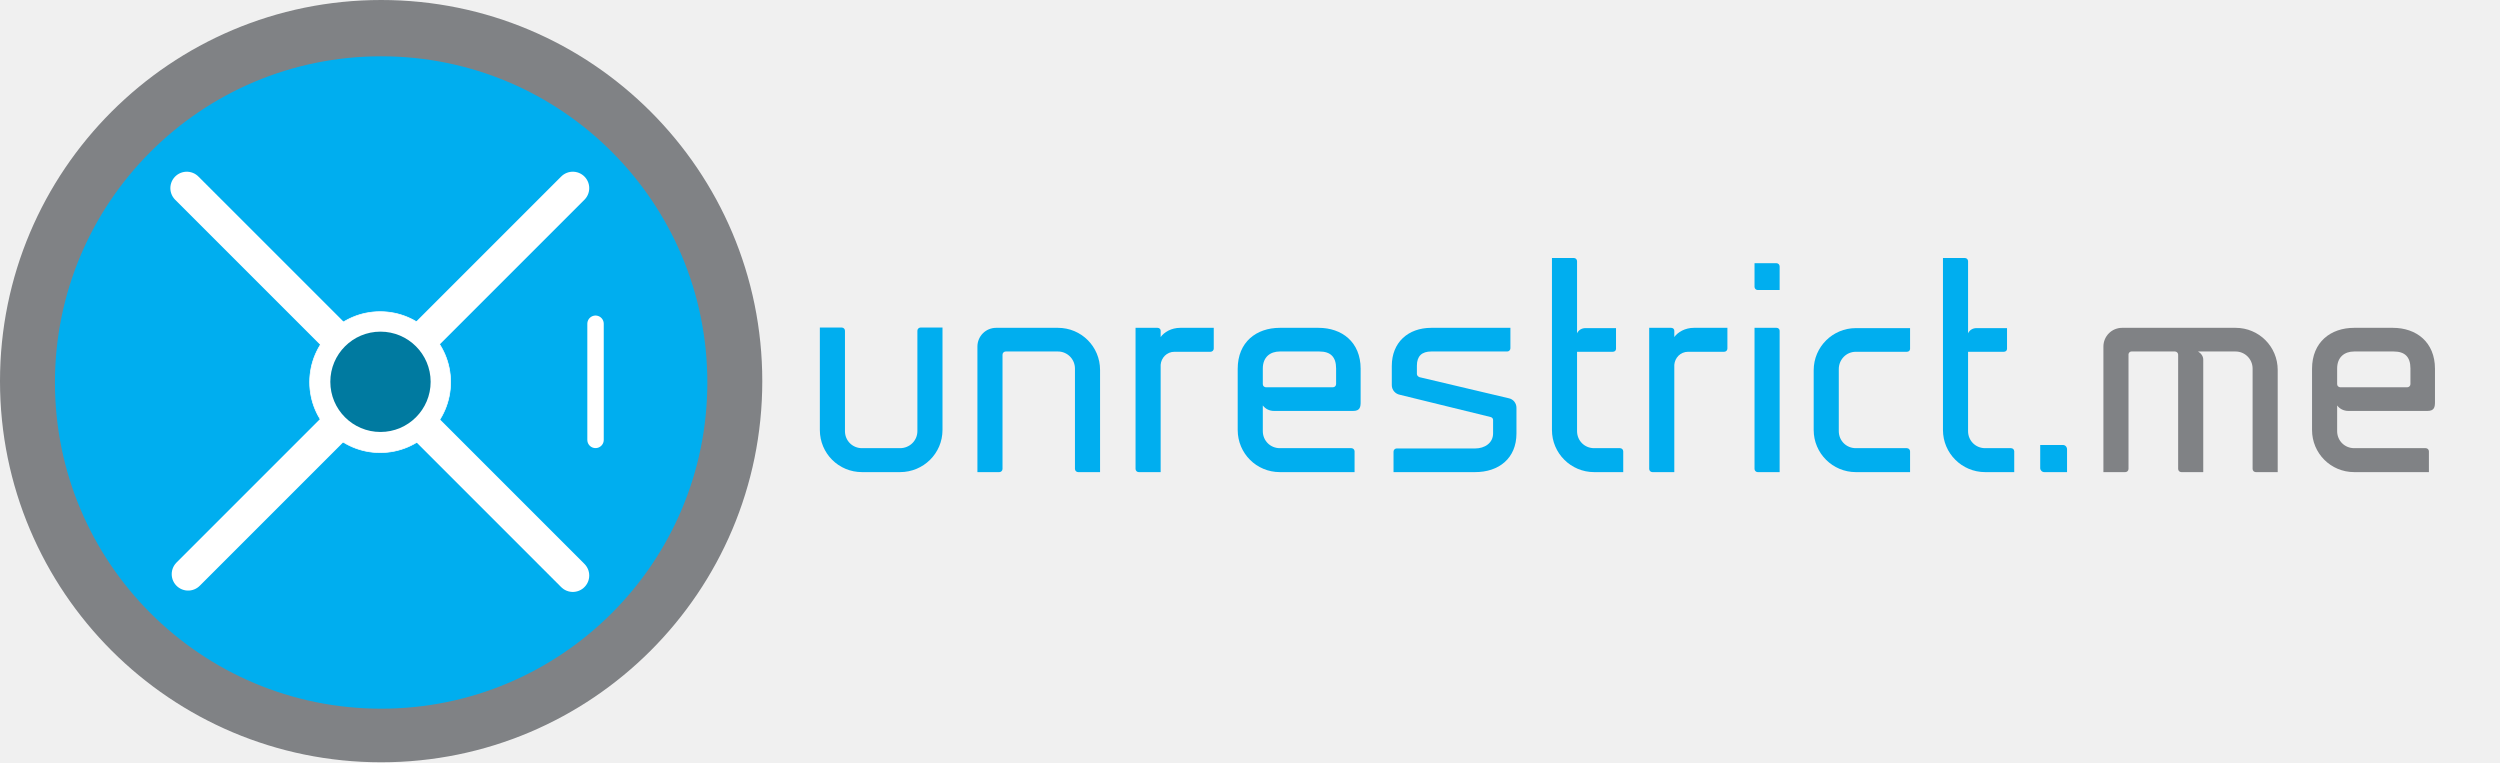
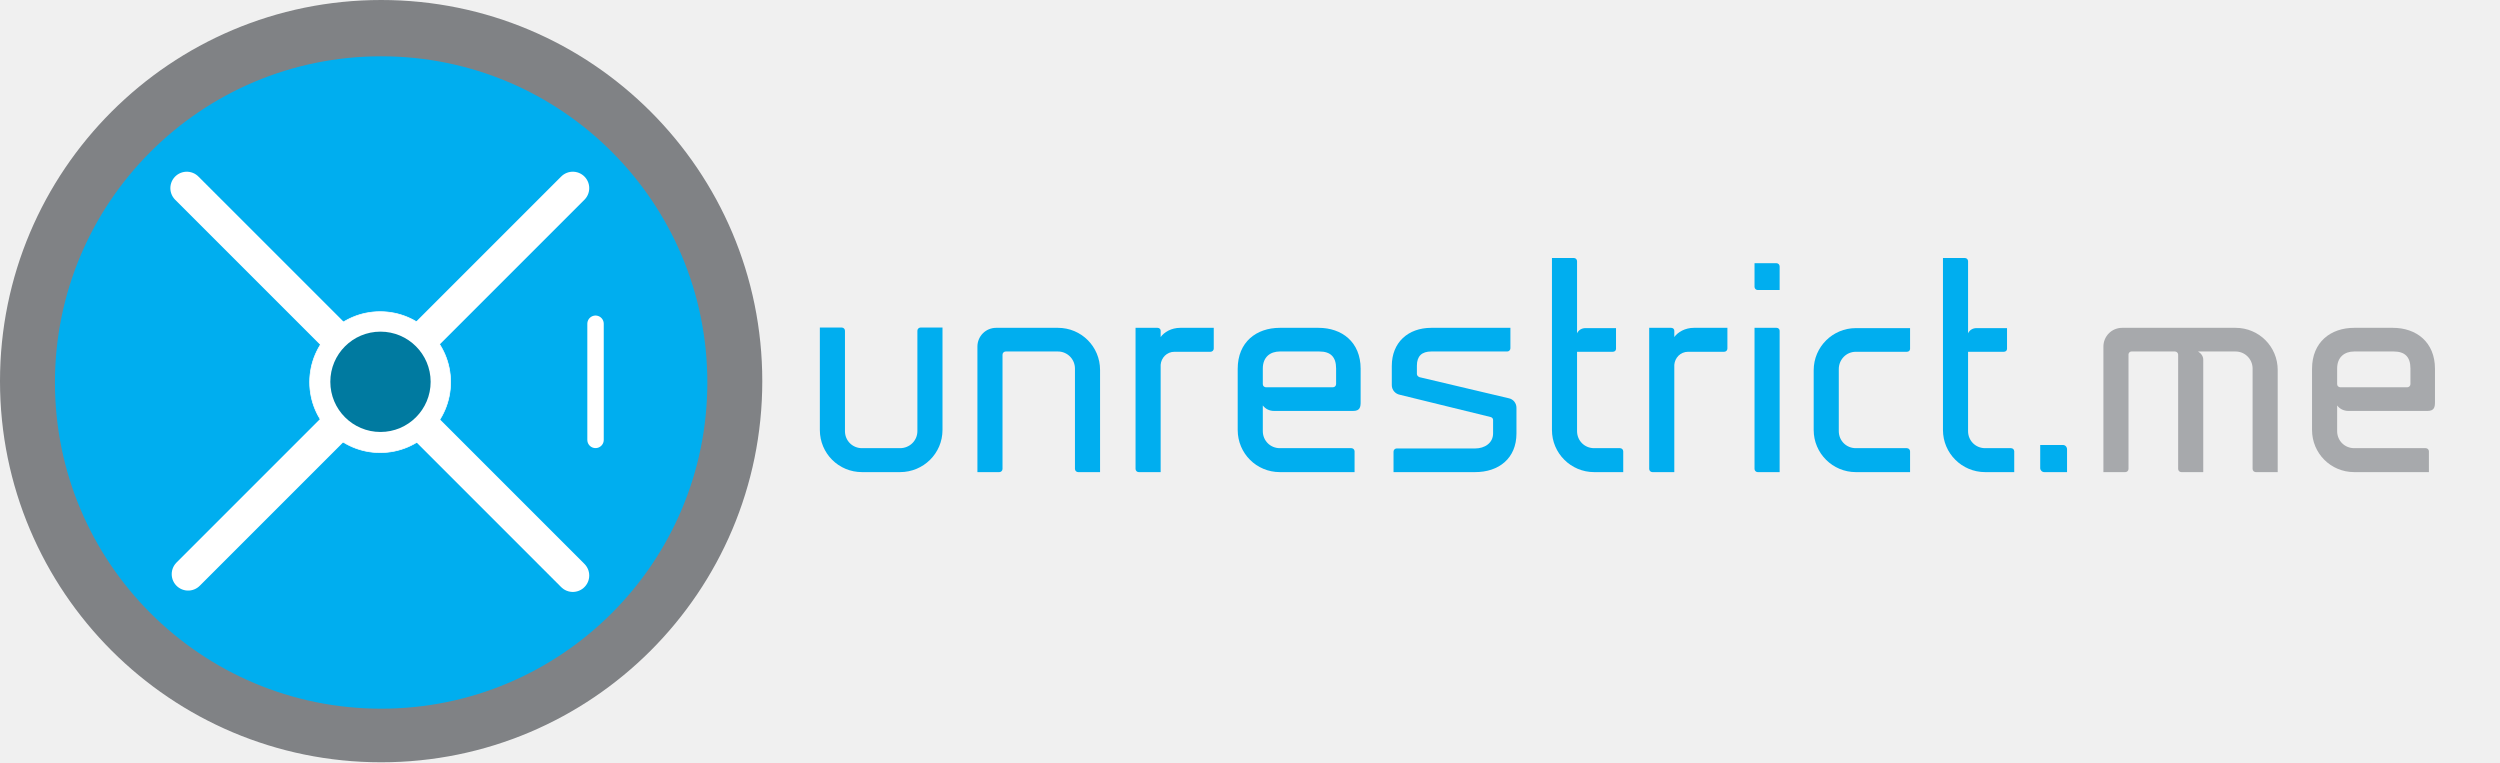
<svg xmlns="http://www.w3.org/2000/svg" version="1.1" id="Layer_1" x="0px" y="0px" width="3500px" height="1067px" viewBox="0 0 3500 1067" enable-background="new 0 0 3500 1067" xml:space="preserve">
  <g>
    <path fill="#00AEEF" d="M1178.5,458.554c2.424,0,4.444,2.02,4.444,4.444v140.594c0,13.333,10.504,23.837,23.836,23.837h53.329   c13.332,0,24.24-10.504,24.24-23.837V462.998c0-2.424,2.02-4.444,4.444-4.444h30.704v143.423c0,32.725-26.664,58.984-59.389,58.984   h-53.329c-32.725,0-58.985-26.26-58.985-58.984V458.554H1178.5z" />
    <path fill="#00AEEF" d="M1540.081,517.943v143.018h-30.705c-2.424,0-4.444-2.02-4.444-4.443V515.923   c0-12.928-10.504-23.836-23.836-23.836h-73.125c-2.424,0-4.444,2.02-4.444,4.444v159.987c0,2.424-2.02,4.443-4.444,4.443h-30.705   V485.218c0-14.544,11.716-26.26,26.261-26.26h86.458C1513.82,458.958,1540.081,485.218,1540.081,517.943z" />
    <path fill="#00AEEF" d="M1699.251,458.958v29.088c0,2.424-2.02,4.444-4.444,4.444h-50.5c-10.908,0-18.584,8.484-19.393,18.18   v150.29h-30.705c-2.424,0-4.444-2.02-4.444-4.443v-197.56h30.705c2.424,0,4.444,1.616,4.444,4.04v8.888   c4.848-6.868,14.948-12.928,27.473-12.928H1699.251z" />
-     <path fill="#00AEEF" d="M1732.782,601.977v-85.649c0-37.573,26.261-57.369,58.985-57.369h54.137   c32.725,0,58.985,19.796,58.985,57.369v46.46c0,6.869-0.809,12.525-10.505,12.525h-110.697c-6.464,0-12.12-2.828-15.757-7.677   v35.956c0,13.333,10.505,23.837,23.837,23.837h100.193c2.424,0,4.444,2.021,4.444,4.444v29.088h-104.638   C1759.043,660.961,1732.782,634.701,1732.782,601.977z M1767.931,515.923v21.816c0,2.425,1.616,4.04,4.04,4.444h94.134   c2.424,0,4.444-2.02,4.444-4.444v-21.816c0-16.16-7.676-23.836-23.433-23.836h-55.349   C1778.436,492.086,1767.931,499.763,1767.931,515.923z" />
+     <path fill="#00AEEF" d="M1732.782,601.977v-85.649c0-37.573,26.261-57.369,58.985-57.369h54.137   c32.725,0,58.985,19.796,58.985,57.369v46.46c0,6.869-0.809,12.525-10.505,12.525h-110.697c-6.464,0-12.12-2.828-15.757-7.677   v35.956c0,13.333,10.505,23.837,23.837,23.837h100.193c2.424,0,4.444,2.021,4.444,4.444v29.088h-104.638   C1759.043,660.961,1732.782,634.701,1732.782,601.977z M1791.768,492.086c-13.332,0-23.837,7.676-23.837,23.836v21.816   c0,2.425,1.616,4.04,4.04,4.444h94.134c2.424,0,4.444-2.02,4.444-4.444v-21.816c0-16.16-7.676-23.836-23.433-23.836H1791.768z" />
    <path fill="#00AEEF" d="M1948.514,539.355v-27.069c0-32.724,22.625-53.329,55.35-53.329h110.697v28.685   c0,2.424-2.02,4.444-4.443,4.444h-106.254c-13.333,0-20.2,6.464-20.2,19.796v11.716c0,2.02,1.615,3.636,3.636,4.444l124.838,29.492   c6.464,1.213,10.908,6.869,10.908,13.332v35.957c0,35.148-25.049,54.137-57.772,54.137h-114.334v-28.684   c0-2.424,2.02-4.444,4.443-4.444h109.891c13.332,0,25.048-7.677,25.048-21.009v-18.988c0-2.02-1.616-3.636-3.636-4.04   l-126.858-31.108C1953.362,551.476,1948.514,545.819,1948.514,539.355z" />
    <path fill="#00AEEF" d="M2272.521,631.873v29.088h-40.805c-32.321,0-58.985-26.26-58.985-58.984V361.188h30.704   c2.425,0,4.444,2.02,4.444,4.444v101.002c2.021-4.444,6.464-7.272,11.716-7.272h42.825v29.089c0,2.424-2.021,4.04-4.444,4.04   h-50.097v111.101c0,13.333,10.504,23.837,23.837,23.837h36.36C2270.501,627.429,2272.521,629.449,2272.521,631.873z" />
    <path fill="#00AEEF" d="M2418.365,458.958v29.088c0,2.424-2.021,4.444-4.444,4.444h-50.501c-10.908,0-18.584,8.484-19.393,18.18   v150.29h-30.704c-2.424,0-4.444-2.02-4.444-4.443v-197.56h30.705c2.424,0,4.443,1.616,4.443,4.04v8.888   c4.849-6.868,14.948-12.928,27.473-12.928H2418.365z" />
    <path fill="#00AEEF" d="M2491.486,372.904v33.129h-30.704c-2.424,0-4.444-2.02-4.444-4.444V368.46h30.705   C2489.467,368.46,2491.486,370.48,2491.486,372.904z M2491.486,462.998v197.963h-30.704c-2.424,0-4.444-2.02-4.444-4.443v-197.56   h30.705C2489.467,458.958,2491.486,460.574,2491.486,462.998z" />
    <path fill="#00AEEF" d="M2574.303,516.731v86.861c0,13.333,10.504,23.837,23.836,23.837h71.51c2.424,0,4.443,2.021,4.443,4.444   v29.088h-75.953c-32.32,0-58.984-26.26-58.984-58.984v-83.629c0-32.725,26.664-58.985,58.984-58.985h75.953v29.089   c0,2.424-2.02,4.04-4.443,4.04h-71.51C2584.807,492.491,2574.303,503.399,2574.303,516.731z" />
    <path fill="#00AEEF" d="M2819.934,631.873v29.088h-40.805c-32.321,0-58.985-26.26-58.985-58.984V361.188h30.704   c2.425,0,4.444,2.02,4.444,4.444v101.002c2.021-4.444,6.464-7.272,11.716-7.272h42.825v29.089c0,2.424-2.021,4.04-4.444,4.04   h-50.097v111.101c0,13.333,10.504,23.837,23.837,23.837h36.36C2817.913,627.429,2819.934,629.449,2819.934,631.873z" />
    <path fill="#00AEEF" d="M2856.291,655.305v-32.32h31.917c3.231,0,5.656,2.828,5.656,6.061v31.916h-31.917   C2858.715,660.961,2856.291,658.133,2856.291,655.305z" />
-     <path fill="#808285" d="M3188.785,517.943v143.018h-30.704c-2.424,0-4.444-2.02-4.444-4.443V515.923   c0-12.928-10.504-23.836-23.836-23.836h-52.521c4.04,2.424,7.272,6.464,7.272,11.313v157.562h-30.705   c-2.424,0-4.443-2.02-4.443-4.443V496.531c0-2.424-2.021-4.444-4.444-4.444h-61.005c-2.021,0-3.637,1.616-4.04,3.636v160.795   c0,2.424-2.021,4.443-4.444,4.443h-30.704V485.218c0-14.544,11.716-26.26,26.26-26.26h158.775   C3162.525,458.958,3188.785,485.218,3188.785,517.943z" />
-     <path fill="#808285" d="M3236.853,601.977v-85.649c0-37.573,26.261-57.369,58.985-57.369h54.137   c32.725,0,58.985,19.796,58.985,57.369v46.46c0,6.869-0.809,12.525-10.505,12.525h-110.697c-6.464,0-12.12-2.828-15.757-7.677   v35.956c0,13.333,10.505,23.837,23.837,23.837h100.193c2.424,0,4.444,2.021,4.444,4.444v29.088h-104.638   C3263.113,660.961,3236.853,634.701,3236.853,601.977z M3272.001,515.923v21.816c0,2.425,1.616,4.04,4.04,4.444h94.134   c2.424,0,4.444-2.02,4.444-4.444v-21.816c0-16.16-7.676-23.836-23.433-23.836h-55.349   C3282.506,492.086,3272.001,499.763,3272.001,515.923z" />
+     <path fill="#A7A9AC" d="M3188.785,517.943v143.018h-30.704c-2.424,0-4.444-2.02-4.444-4.443V515.923   c0-12.928-10.504-23.836-23.836-23.836h-52.521c4.04,2.424,7.272,6.464,7.272,11.313v157.562h-30.705   c-2.424,0-4.443-2.02-4.443-4.443V496.531c0-2.424-2.021-4.444-4.444-4.444h-61.005c-2.021,0-3.637,1.616-4.04,3.636v160.795   c0,2.424-2.021,4.443-4.444,4.443h-30.704V485.218c0-14.544,11.716-26.26,26.26-26.26h158.775   C3162.525,458.958,3188.785,485.218,3188.785,517.943z" />
+     <path fill="#A7A9AC" d="M3236.853,601.977v-85.649c0-37.573,26.261-57.369,58.985-57.369h54.137   c32.725,0,58.985,19.796,58.985,57.369v46.46c0,6.869-0.809,12.525-10.505,12.525h-110.697c-6.464,0-12.12-2.828-15.757-7.677   v35.956c0,13.333,10.505,23.837,23.837,23.837h100.193c2.424,0,4.444,2.021,4.444,4.444v29.088h-104.638   C3263.113,660.961,3236.853,634.701,3236.853,601.977z M3295.838,492.086c-13.332,0-23.837,7.676-23.837,23.836v21.816   c0,2.425,1.616,4.04,4.04,4.444h94.134c2.424,0,4.444-2.02,4.444-4.444v-21.816c0-16.16-7.676-23.836-23.433-23.836H3295.838z" />
  </g>
  <circle fill="#808285" cx="533.6" cy="533.6" r="533.6" />
  <path fill="none" d="M533.6,533.6" />
  <line fill="none" x1="533.6" y1="533.6" x2="0" y2="533.6" />
  <path stroke="#000000" stroke-miterlimit="10" d="M75.038,992.163" />
  <path stroke="#000000" stroke-miterlimit="10" d="M533.6,533.6" />
  <path fill="#00AEEF" d="M990.274,535.489c0-252.218-204.46-456.674-456.674-456.674c-252.214,0-456.674,204.456-456.674,456.674  c0,252.213,204.46,456.674,456.674,456.674C785.813,992.163,990.274,787.702,990.274,535.489z" />
  <line fill="#FFFFFF" stroke="#FFFFFF" stroke-width="46" stroke-linecap="round" stroke-linejoin="round" stroke-miterlimit="10" x1="531.711" y1="533.6" x2="261.501" y2="263.389" />
  <line fill="#FFFFFF" stroke="#FFFFFF" stroke-width="46" stroke-linecap="round" stroke-linejoin="round" stroke-miterlimit="10" x1="531.711" y1="533.6" x2="801.927" y2="263.389" />
  <line fill="#FFFFFF" stroke="#FFFFFF" stroke-width="46" stroke-linecap="round" stroke-linejoin="round" stroke-miterlimit="10" x1="531.711" y1="535.489" x2="801.927" y2="805.705" />
  <line fill="#FFFFFF" stroke="#FFFFFF" stroke-width="46" stroke-linecap="round" stroke-linejoin="round" stroke-miterlimit="10" x1="263.385" y1="803.815" x2="533.6" y2="533.6" />
  <line fill="#FFFFFF" stroke="#FFFFFF" stroke-width="23" stroke-linecap="round" stroke-miterlimit="10" x1="833.75" y1="453.254" x2="833.75" y2="615.836" />
  <path fill="none" stroke="#000000" stroke-miterlimit="10" d="M531.711,535.489" />
  <path fill="#FFFFFF" stroke="#FFFFFF" stroke-miterlimit="10" d="M630.87,534.992c0-54.491-44.171-98.661-98.662-98.661  c-54.487,0-98.658,44.17-98.658,98.661c0,54.487,44.171,98.657,98.658,98.657C586.699,633.649,630.87,589.479,630.87,534.992z" />
  <path fill="#00AEEF" d="M532.208,534.992" />
  <path fill="#00AEEF" d="M462.446,604.754" />
  <circle fill="#007AA0" cx="532.672" cy="534.528" r="70.226" />
  <g>
</g>
  <g>
</g>
  <g>
</g>
  <g>
</g>
  <g>
</g>
  <g>
</g>
</svg>
